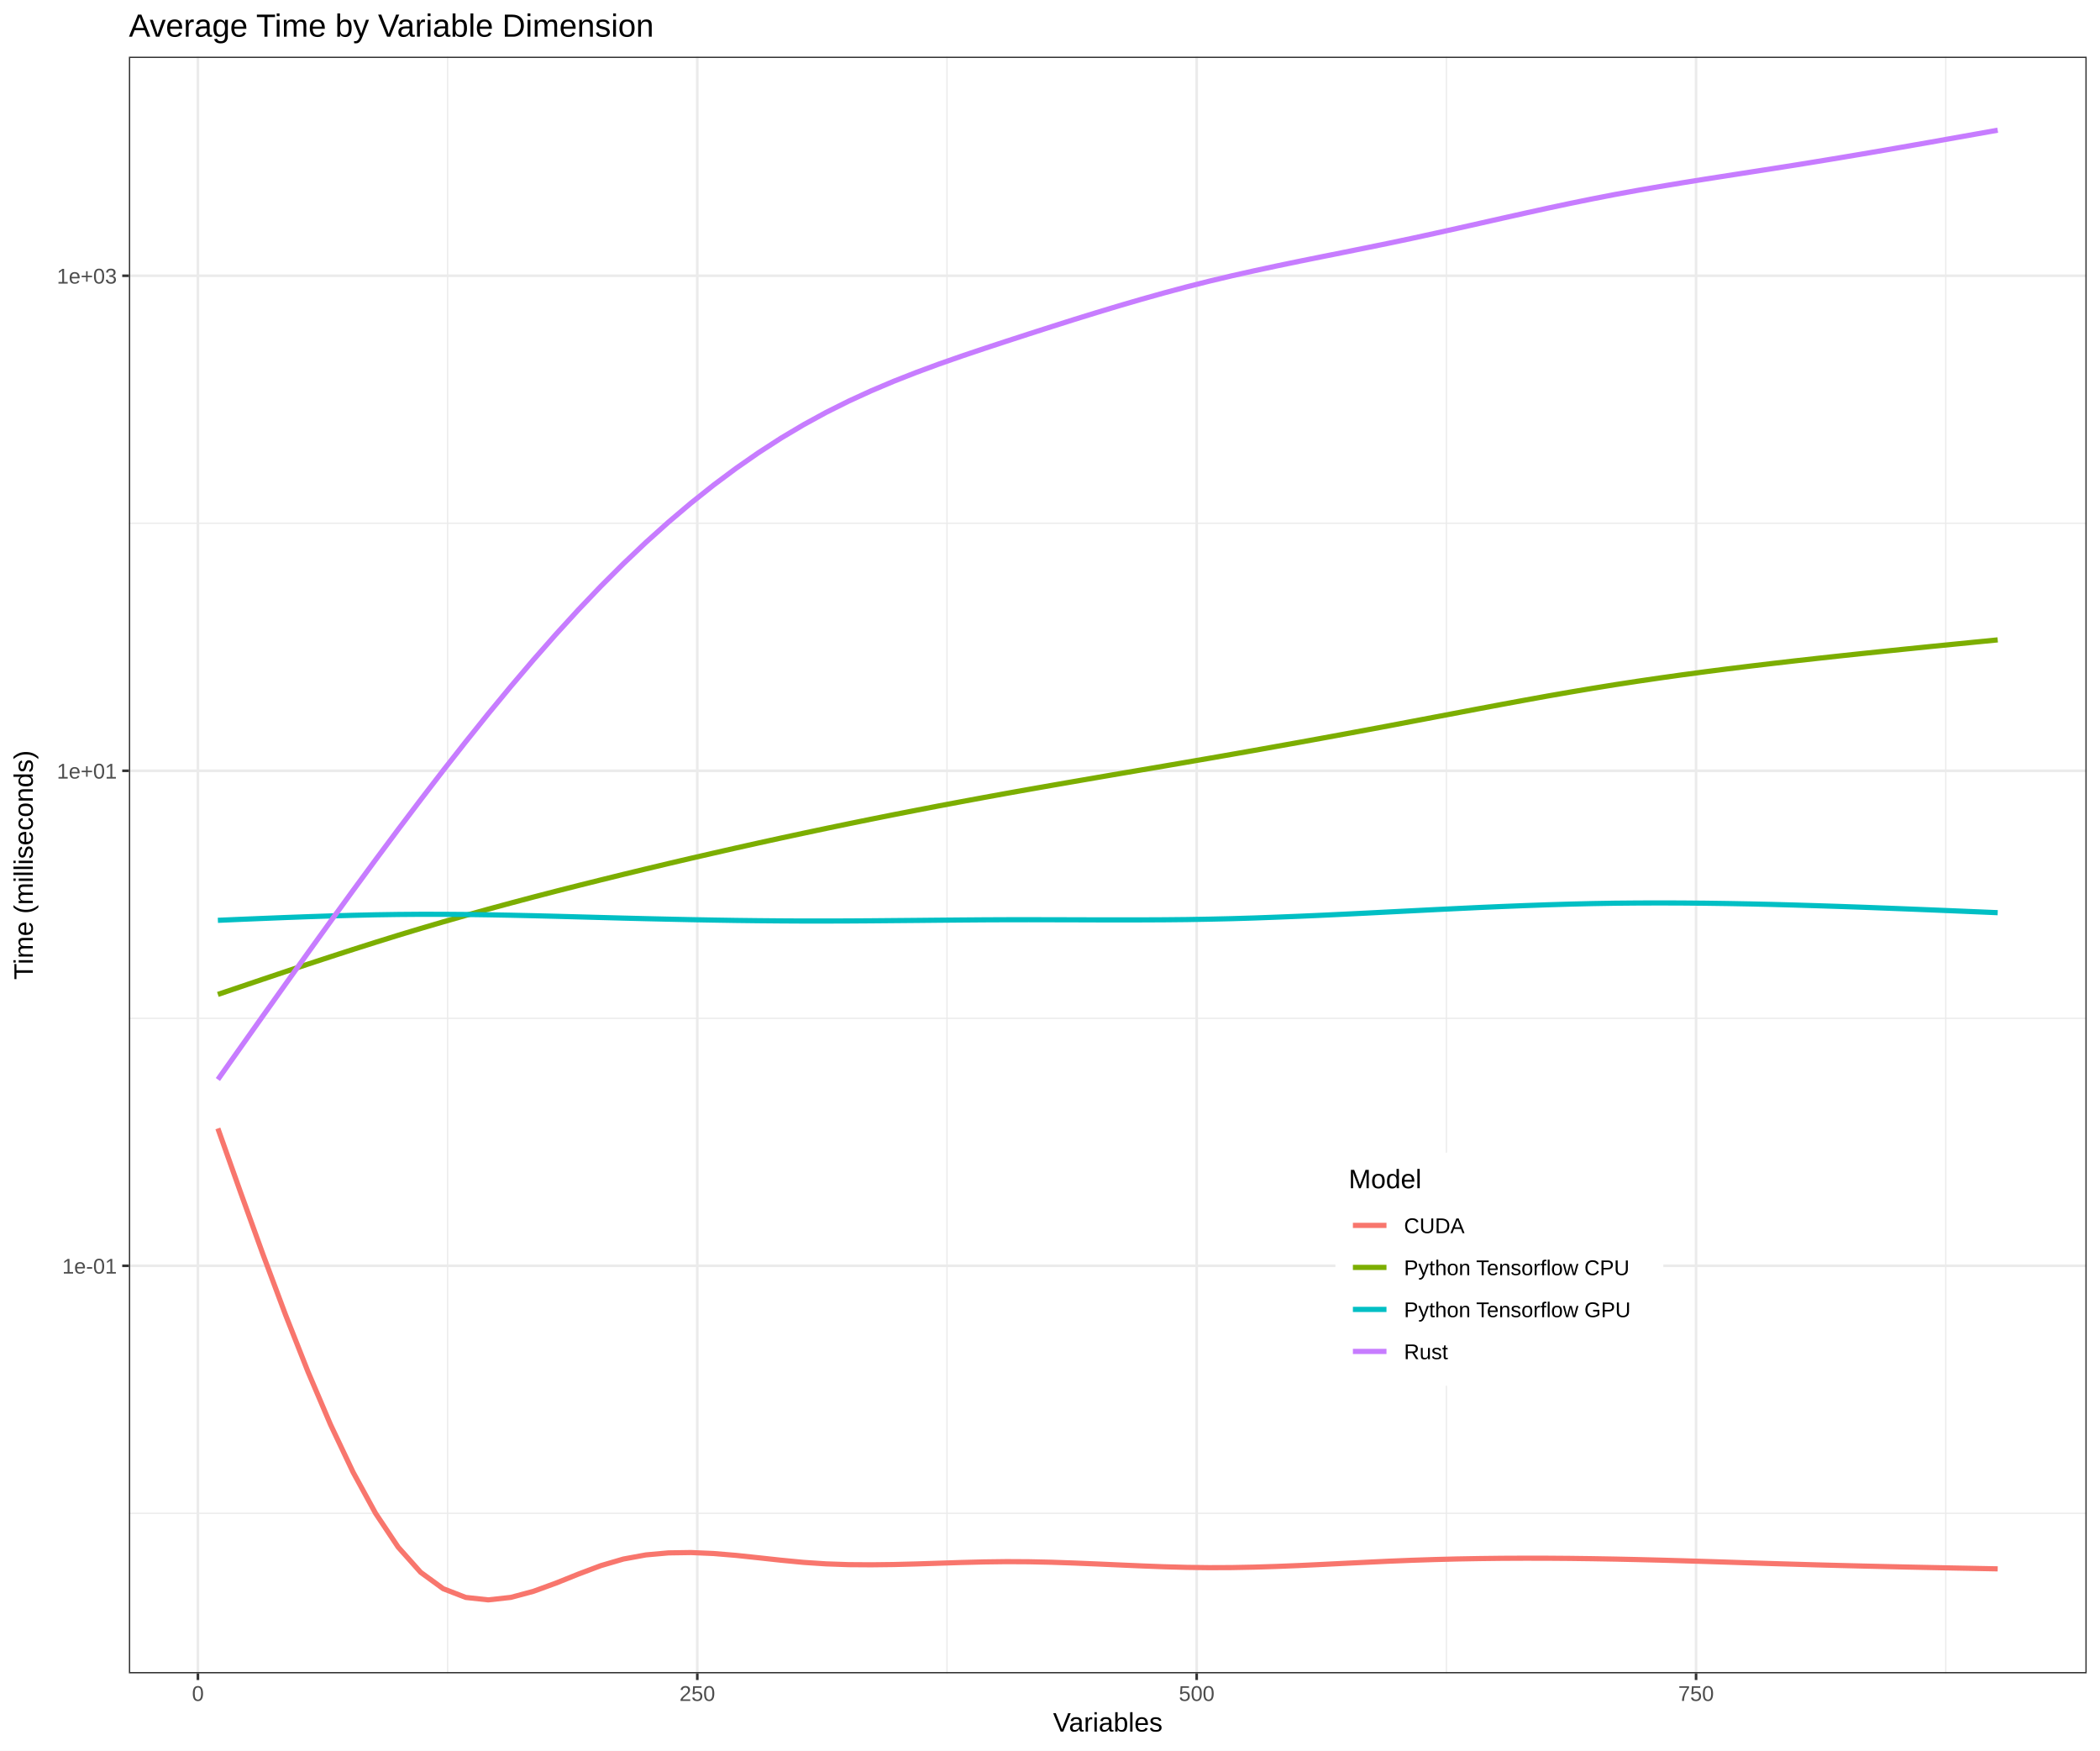
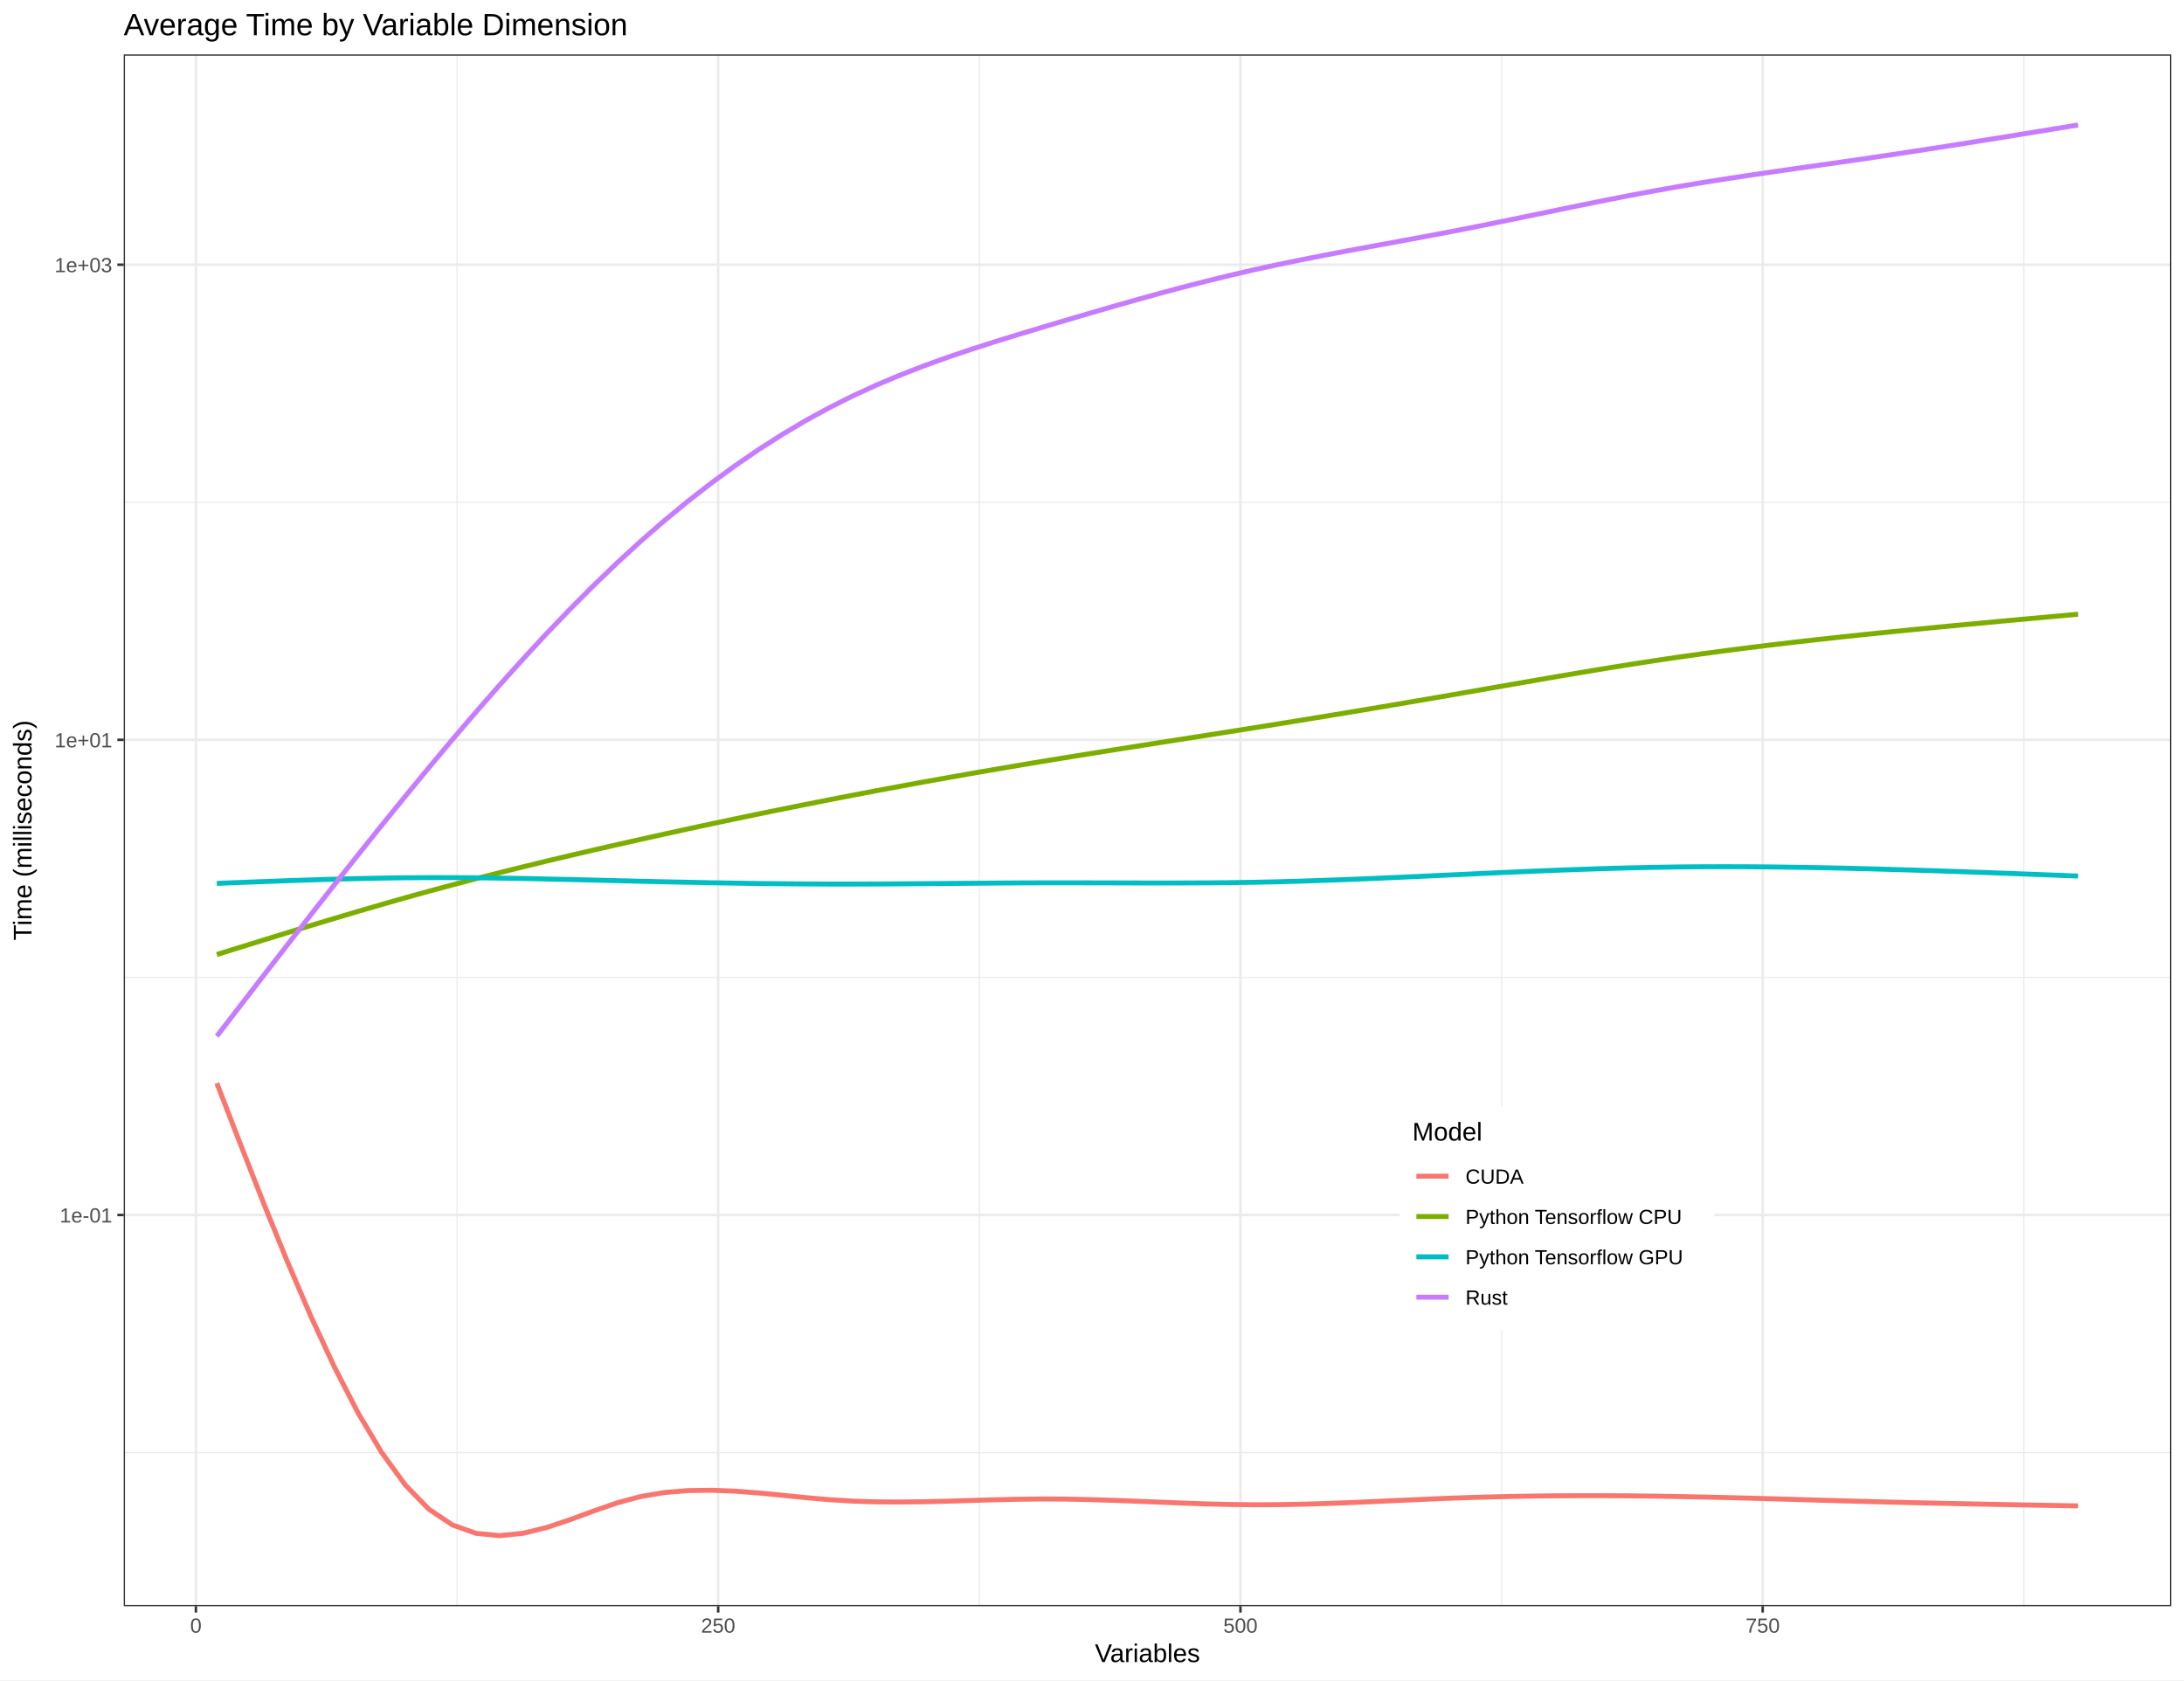
- <svg xmlns="http://www.w3.org/2000/svg" class="svglite" width="864.00pt" height="720.00pt" viewBox="0 0 864.00 720.00">
+ <svg xmlns="http://www.w3.org/2000/svg" class="svglite" width="936.00pt" height="720.00pt" viewBox="0 0 936.00 720.00">
  <defs>
    <style type="text/css">
    .svglite line, .svglite polyline, .svglite polygon, .svglite path, .svglite rect, .svglite circle {
      fill: none;
      stroke: #000000;
      stroke-linecap: round;
      stroke-linejoin: round;
      stroke-miterlimit: 10.00;
    }
    .svglite text {
      white-space: pre;
    }
  </style>
  </defs>
  <rect width="100%" height="100%" style="stroke: none; fill: #FFFFFF;" />
  <defs>
-     <clipPath id="cpMC4wMHw4NjQuMDB8MC4wMHw3MjAuMDA=">
-       <rect x="0.00" y="0.00" width="864.00" height="720.00" />
+     <clipPath id="cpMC4wMHw5MzYuMDB8MC4wMHw3MjAuMDA=">
+       <rect x="0.00" y="0.00" width="936.00" height="720.00" />
    </clipPath>
  </defs>
-   <g clip-path="url(#cpMC4wMHw4NjQuMDB8MC4wMHw3MjAuMDA=)">
-     <rect x="0.00" y="0.00" width="864.00" height="720.00" style="stroke-width: 1.07; stroke: #FFFFFF; fill: #FFFFFF;" />
+   <g clip-path="url(#cpMC4wMHw5MzYuMDB8MC4wMHw3MjAuMDA=)">
+     <rect x="0" y="0.00" width="936.00" height="720.00" style="stroke-width: 1.07; stroke: #FFFFFF; fill: #FFFFFF;" />
  </g>
  <defs>
-     <clipPath id="cpNTMuMDN8ODU4LjUyfDIzLjMyfDY4OC4yOQ==">
-       <rect x="53.03" y="23.32" width="805.49" height="664.97" />
+     <clipPath id="cpNTMuMDN8OTMwLjUyfDIzLjMyfDY4OC4yOQ==">
+       <rect x="53.03" y="23.32" width="877.49" height="664.97" />
    </clipPath>
  </defs>
-   <g clip-path="url(#cpNTMuMDN8ODU4LjUyfDIzLjMyfDY4OC4yOQ==)">
-     <rect x="53.03" y="23.32" width="805.49" height="664.97" style="stroke-width: 1.07; stroke: none; fill: #FFFFFF;" />
-     <polyline points="53.03,622.47 858.52,622.47 " style="stroke-width: 0.53; stroke: #EBEBEB; stroke-linecap: butt;" />
-     <polyline points="53.03,418.85 858.52,418.85 " style="stroke-width: 0.53; stroke: #EBEBEB; stroke-linecap: butt;" />
-     <polyline points="53.03,215.24 858.52,215.24 " style="stroke-width: 0.53; stroke: #EBEBEB; stroke-linecap: butt;" />
-     <polyline points="184.16,688.29 184.16,23.32 " style="stroke-width: 0.53; stroke: #EBEBEB; stroke-linecap: butt;" />
-     <polyline points="389.62,688.29 389.62,23.32 " style="stroke-width: 0.53; stroke: #EBEBEB; stroke-linecap: butt;" />
-     <polyline points="595.08,688.29 595.08,23.32 " style="stroke-width: 0.53; stroke: #EBEBEB; stroke-linecap: butt;" />
-     <polyline points="800.54,688.29 800.54,23.32 " style="stroke-width: 0.53; stroke: #EBEBEB; stroke-linecap: butt;" />
-     <polyline points="53.03,520.66 858.52,520.66 " style="stroke-width: 1.07; stroke: #EBEBEB; stroke-linecap: butt;" />
-     <polyline points="53.03,317.04 858.52,317.04 " style="stroke-width: 1.07; stroke: #EBEBEB; stroke-linecap: butt;" />
-     <polyline points="53.03,113.43 858.52,113.43 " style="stroke-width: 1.07; stroke: #EBEBEB; stroke-linecap: butt;" />
-     <polyline points="81.43,688.29 81.43,23.32 " style="stroke-width: 1.07; stroke: #EBEBEB; stroke-linecap: butt;" />
-     <polyline points="286.89,688.29 286.89,23.32 " style="stroke-width: 1.07; stroke: #EBEBEB; stroke-linecap: butt;" />
-     <polyline points="492.35,688.29 492.35,23.32 " style="stroke-width: 1.07; stroke: #EBEBEB; stroke-linecap: butt;" />
-     <polyline points="697.81,688.29 697.81,23.32 " style="stroke-width: 1.07; stroke: #EBEBEB; stroke-linecap: butt;" />
-     <polyline points="89.64,464.15 98.91,490.26 108.18,515.94 117.45,540.75 126.72,564.24 135.99,585.99 145.26,605.54 154.53,622.48 163.80,636.35 173.07,646.73 182.34,653.47 191.61,657.06 200.87,658.07 210.14,657.05 219.41,654.57 228.68,651.19 237.95,647.47 247.22,643.98 256.49,641.27 265.76,639.57 275.03,638.74 284.30,638.60 293.57,639.00 302.84,639.77 312.10,640.75 321.37,641.76 330.64,642.65 339.91,643.26 349.18,643.58 358.45,643.64 367.72,643.53 376.99,643.29 386.26,642.99 395.53,642.69 404.80,642.46 414.06,642.34 423.33,642.39 432.60,642.59 441.87,642.91 451.14,643.29 460.41,643.70 469.68,644.10 478.95,644.45 488.22,644.70 497.49,644.82 506.76,644.78 516.03,644.60 525.29,644.31 534.56,643.94 543.83,643.50 553.10,643.04 562.37,642.59 571.64,642.15 580.91,641.78 590.18,641.48 599.45,641.24 608.72,641.08 617.99,640.97 627.26,640.93 636.52,640.94 645.79,641.01 655.06,641.13 664.33,641.29 673.60,641.49 682.87,641.72 692.14,641.98 701.41,642.26 710.68,642.55 719.95,642.85 729.22,643.14 738.49,643.41 747.75,643.68 757.02,643.92 766.29,644.15 775.56,644.36 784.83,644.57 794.10,644.76 803.37,644.95 812.64,645.13 821.91,645.31 " style="stroke-width: 2.13; stroke: #F8766D; stroke-linecap: butt;" />
-     <polyline points="89.64,409.03 98.91,405.90 108.18,402.77 117.45,399.66 126.72,396.57 135.99,393.53 145.26,390.53 154.53,387.59 163.80,384.71 173.07,381.91 182.34,379.19 191.61,376.54 200.87,373.96 210.14,371.45 219.41,368.99 228.68,366.59 237.95,364.24 247.22,361.93 256.49,359.65 265.76,357.41 275.03,355.20 284.30,353.03 293.57,350.90 302.84,348.79 312.10,346.73 321.37,344.70 330.64,342.71 339.91,340.75 349.18,338.83 358.45,336.94 367.72,335.09 376.99,333.28 386.26,331.49 395.53,329.75 404.80,328.03 414.06,326.34 423.33,324.69 432.60,323.06 441.87,321.45 451.14,319.85 460.41,318.26 469.68,316.68 478.95,315.10 488.22,313.51 497.49,311.91 506.76,310.29 516.03,308.66 525.29,307.00 534.56,305.34 543.83,303.65 553.10,301.95 562.37,300.23 571.64,298.50 580.91,296.74 590.18,294.98 599.45,293.22 608.72,291.46 617.99,289.72 627.26,288.01 636.52,286.33 645.79,284.71 655.06,283.15 664.33,281.65 673.60,280.23 682.87,278.87 692.14,277.57 701.41,276.33 710.68,275.14 719.95,274.00 729.22,272.90 738.49,271.83 747.75,270.80 757.02,269.79 766.29,268.80 775.56,267.84 784.83,266.89 794.10,265.95 803.37,265.03 812.64,264.11 821.91,263.20 " style="stroke-width: 2.13; stroke: #7CAE00; stroke-linecap: butt;" />
-     <polyline points="89.64,378.55 98.91,378.15 108.18,377.77 117.45,377.40 126.72,377.06 135.99,376.75 145.26,376.49 154.53,376.28 163.80,376.14 173.07,376.07 182.34,376.08 191.61,376.15 200.87,376.28 210.14,376.45 219.41,376.66 228.68,376.89 237.95,377.14 247.22,377.39 256.49,377.64 265.76,377.87 275.03,378.08 284.30,378.28 293.57,378.45 302.84,378.60 312.10,378.71 321.37,378.79 330.64,378.84 339.91,378.84 349.18,378.81 358.45,378.75 367.72,378.67 376.99,378.59 386.26,378.50 395.53,378.42 404.80,378.35 414.06,378.31 423.33,378.30 432.60,378.32 441.87,378.34 451.14,378.37 460.41,378.38 469.68,378.37 478.95,378.33 488.22,378.24 497.49,378.08 506.76,377.87 516.03,377.59 525.29,377.25 534.56,376.88 543.83,376.47 553.10,376.03 562.37,375.57 571.64,375.10 580.91,374.63 590.18,374.16 599.45,373.71 608.72,373.27 617.99,372.87 627.26,372.50 636.52,372.17 645.79,371.89 655.06,371.67 664.33,371.51 673.60,371.43 682.87,371.40 692.14,371.43 701.41,371.51 710.68,371.64 719.95,371.81 729.22,372.02 738.49,372.27 747.75,372.55 757.02,372.85 766.29,373.17 775.56,373.52 784.83,373.88 794.10,374.25 803.37,374.63 812.64,375.02 821.91,375.41 " style="stroke-width: 2.13; stroke: #00BFC4; stroke-linecap: butt;" />
-     <polyline points="89.64,444.03 98.91,430.93 108.18,417.85 117.45,404.83 126.72,391.87 135.99,379.00 145.26,366.26 154.53,353.65 163.80,341.21 173.07,328.96 182.34,316.91 191.61,305.12 200.87,293.59 210.14,282.37 219.41,271.48 228.68,260.95 237.95,250.82 247.22,241.11 256.49,231.86 265.76,223.07 275.03,214.76 284.30,206.91 293.57,199.53 302.84,192.62 312.10,186.18 321.37,180.19 330.64,174.68 339.91,169.62 349.18,164.99 358.45,160.74 367.72,156.82 376.99,153.18 386.26,149.76 395.53,146.52 404.80,143.40 414.06,140.36 423.33,137.35 432.60,134.38 441.87,131.44 451.14,128.58 460.41,125.78 469.68,123.08 478.95,120.48 488.22,118.00 497.49,115.66 506.76,113.46 516.03,111.38 525.29,109.39 534.56,107.47 543.83,105.60 553.10,103.75 562.37,101.88 571.64,99.99 580.91,98.04 590.18,96.02 599.45,93.96 608.72,91.88 617.99,89.79 627.26,87.72 636.52,85.68 645.79,83.71 655.06,81.82 664.33,80.02 673.60,78.33 682.87,76.73 692.14,75.19 701.41,73.70 710.68,72.25 719.95,70.81 729.22,69.37 738.49,67.91 747.75,66.41 757.02,64.88 766.29,63.32 775.56,61.74 784.83,60.12 794.10,58.50 803.37,56.85 812.64,55.20 821.91,53.55 " style="stroke-width: 2.13; stroke: #C77CFF; stroke-linecap: butt;" />
-     <rect x="53.03" y="23.32" width="805.49" height="664.97" style="stroke-width: 1.07; stroke: #333333;" />
+   <g clip-path="url(#cpNTMuMDN8OTMwLjUyfDIzLjMyfDY4OC4yOQ==)">
+     <rect x="53.03" y="23.32" width="877.49" height="664.97" style="stroke-width: 1.07; stroke: none; fill: #FFFFFF;" />
+     <polyline points="53.03,622.47 930.52,622.47 " style="stroke-width: 0.53; stroke: #EBEBEB; stroke-linecap: butt;" />
+     <polyline points="53.03,418.85 930.52,418.85 " style="stroke-width: 0.53; stroke: #EBEBEB; stroke-linecap: butt;" />
+     <polyline points="53.03,215.24 930.52,215.24 " style="stroke-width: 0.53; stroke: #EBEBEB; stroke-linecap: butt;" />
+     <polyline points="195.88,688.29 195.88,23.32 " style="stroke-width: 0.53; stroke: #EBEBEB; stroke-linecap: butt;" />
+     <polyline points="419.70,688.29 419.70,23.32 " style="stroke-width: 0.53; stroke: #EBEBEB; stroke-linecap: butt;" />
+     <polyline points="643.53,688.29 643.53,23.32 " style="stroke-width: 0.53; stroke: #EBEBEB; stroke-linecap: butt;" />
+     <polyline points="867.36,688.29 867.36,23.32 " style="stroke-width: 0.53; stroke: #EBEBEB; stroke-linecap: butt;" />
+     <polyline points="53.03,520.66 930.52,520.66 " style="stroke-width: 1.07; stroke: #EBEBEB; stroke-linecap: butt;" />
+     <polyline points="53.03,317.04 930.52,317.04 " style="stroke-width: 1.07; stroke: #EBEBEB; stroke-linecap: butt;" />
+     <polyline points="53.03,113.43 930.52,113.43 " style="stroke-width: 1.07; stroke: #EBEBEB; stroke-linecap: butt;" />
+     <polyline points="83.96,688.29 83.96,23.32 " style="stroke-width: 1.07; stroke: #EBEBEB; stroke-linecap: butt;" />
+     <polyline points="307.79,688.29 307.79,23.32 " style="stroke-width: 1.07; stroke: #EBEBEB; stroke-linecap: butt;" />
+     <polyline points="531.62,688.29 531.62,23.32 " style="stroke-width: 1.07; stroke: #EBEBEB; stroke-linecap: butt;" />
+     <polyline points="755.44,688.29 755.44,23.32 " style="stroke-width: 1.07; stroke: #EBEBEB; stroke-linecap: butt;" />
+     <polyline points="92.92,464.15 103.02,490.26 113.11,515.94 123.21,540.75 133.31,564.24 143.41,585.99 153.50,605.54 163.60,622.48 173.70,636.35 183.80,646.73 193.89,653.47 203.99,657.06 214.09,658.07 224.19,657.05 234.28,654.57 244.38,651.19 254.48,647.47 264.58,643.98 274.68,641.27 284.77,639.57 294.87,638.74 304.97,638.60 315.07,639.00 325.16,639.77 335.26,640.75 345.36,641.76 355.46,642.65 365.55,643.26 375.65,643.58 385.75,643.64 395.85,643.53 405.95,643.29 416.04,642.99 426.14,642.69 436.24,642.46 446.34,642.34 456.43,642.39 466.53,642.59 476.63,642.91 486.73,643.29 496.82,643.70 506.92,644.10 517.02,644.45 527.12,644.70 537.22,644.82 547.31,644.78 557.41,644.60 567.51,644.31 577.61,643.94 587.70,643.50 597.80,643.04 607.90,642.59 618.00,642.15 628.09,641.78 638.19,641.48 648.29,641.24 658.39,641.08 668.49,640.97 678.58,640.93 688.68,640.94 698.78,641.01 708.88,641.13 718.97,641.29 729.07,641.49 739.17,641.72 749.27,641.98 759.36,642.26 769.46,642.55 779.56,642.85 789.66,643.14 799.76,643.41 809.85,643.68 819.95,643.92 830.05,644.15 840.15,644.36 850.24,644.57 860.34,644.76 870.44,644.95 880.54,645.13 890.63,645.31 " style="stroke-width: 2.13; stroke: #F8766D; stroke-linecap: butt;" />
+     <polyline points="92.92,409.03 103.02,405.90 113.11,402.77 123.21,399.66 133.31,396.57 143.41,393.53 153.50,390.53 163.60,387.59 173.70,384.71 183.80,381.91 193.89,379.19 203.99,376.54 214.09,373.96 224.19,371.45 234.28,368.99 244.38,366.59 254.48,364.24 264.58,361.93 274.68,359.65 284.77,357.41 294.87,355.20 304.97,353.03 315.07,350.90 325.16,348.79 335.26,346.73 345.36,344.70 355.46,342.71 365.55,340.75 375.65,338.83 385.75,336.94 395.85,335.09 405.95,333.28 416.04,331.49 426.14,329.75 436.24,328.03 446.34,326.34 456.43,324.69 466.53,323.06 476.63,321.45 486.73,319.85 496.82,318.26 506.92,316.68 517.02,315.10 527.12,313.51 537.22,311.91 547.31,310.29 557.41,308.66 567.51,307.00 577.61,305.34 587.70,303.65 597.80,301.95 607.90,300.23 618.00,298.50 628.09,296.74 638.19,294.98 648.29,293.22 658.39,291.46 668.49,289.72 678.58,288.01 688.68,286.33 698.78,284.71 708.88,283.15 718.97,281.65 729.07,280.23 739.17,278.87 749.27,277.57 759.36,276.33 769.46,275.14 779.56,274.00 789.66,272.90 799.76,271.83 809.85,270.80 819.95,269.79 830.05,268.80 840.15,267.84 850.24,266.89 860.34,265.95 870.44,265.03 880.54,264.11 890.63,263.20 " style="stroke-width: 2.13; stroke: #7CAE00; stroke-linecap: butt;" />
+     <polyline points="92.92,378.55 103.02,378.15 113.11,377.77 123.21,377.40 133.31,377.06 143.41,376.75 153.50,376.49 163.60,376.28 173.70,376.14 183.80,376.07 193.89,376.08 203.99,376.15 214.09,376.28 224.19,376.45 234.28,376.66 244.38,376.89 254.48,377.14 264.58,377.39 274.68,377.64 284.77,377.87 294.87,378.08 304.97,378.28 315.07,378.45 325.16,378.60 335.26,378.71 345.36,378.79 355.46,378.84 365.55,378.84 375.65,378.81 385.75,378.75 395.85,378.67 405.95,378.59 416.04,378.50 426.14,378.42 436.24,378.35 446.34,378.31 456.43,378.30 466.53,378.32 476.63,378.34 486.73,378.37 496.82,378.38 506.92,378.37 517.02,378.33 527.12,378.24 537.22,378.08 547.31,377.87 557.41,377.59 567.51,377.25 577.61,376.88 587.70,376.47 597.80,376.03 607.90,375.57 618.00,375.10 628.09,374.63 638.19,374.16 648.29,373.71 658.39,373.27 668.49,372.87 678.58,372.50 688.68,372.17 698.78,371.89 708.88,371.67 718.97,371.51 729.07,371.43 739.17,371.40 749.27,371.43 759.36,371.51 769.46,371.64 779.56,371.81 789.66,372.02 799.76,372.27 809.85,372.55 819.95,372.85 830.05,373.17 840.15,373.52 850.24,373.88 860.34,374.25 870.44,374.63 880.54,375.02 890.63,375.41 " style="stroke-width: 2.13; stroke: #00BFC4; stroke-linecap: butt;" />
+     <polyline points="92.92,444.03 103.02,430.93 113.11,417.85 123.21,404.83 133.31,391.87 143.41,379.00 153.50,366.26 163.60,353.65 173.70,341.21 183.80,328.96 193.89,316.91 203.99,305.12 214.09,293.59 224.19,282.37 234.28,271.48 244.38,260.95 254.48,250.82 264.58,241.11 274.68,231.86 284.77,223.07 294.87,214.76 304.97,206.91 315.07,199.53 325.16,192.62 335.26,186.18 345.36,180.19 355.46,174.68 365.55,169.62 375.65,164.99 385.75,160.74 395.85,156.82 405.95,153.18 416.04,149.76 426.14,146.52 436.24,143.40 446.34,140.36 456.43,137.35 466.53,134.38 476.63,131.44 486.73,128.58 496.82,125.78 506.92,123.08 517.02,120.48 527.12,118.00 537.22,115.66 547.31,113.46 557.41,111.38 567.51,109.39 577.61,107.47 587.70,105.60 597.80,103.75 607.90,101.88 618.00,99.99 628.09,98.04 638.19,96.02 648.29,93.96 658.39,91.88 668.49,89.79 678.58,87.72 688.68,85.68 698.78,83.71 708.88,81.82 718.97,80.02 729.07,78.33 739.17,76.73 749.27,75.19 759.36,73.70 769.46,72.25 779.56,70.81 789.66,69.37 799.76,67.91 809.85,66.41 819.95,64.88 830.05,63.32 840.15,61.74 850.24,60.12 860.34,58.50 870.44,56.85 880.54,55.20 890.63,53.55 " style="stroke-width: 2.13; stroke: #C77CFF; stroke-linecap: butt;" />
+     <rect x="53.03" y="23.32" width="877.49" height="664.97" style="stroke-width: 1.07; stroke: #333333;" />
  </g>
-   <g clip-path="url(#cpMC4wMHw4NjQuMDB8MC4wMHw3MjAuMDA=)">
+   <g clip-path="url(#cpMC4wMHw5MzYuMDB8MC4wMHw3MjAuMDA=)">
    <text x="48.10" y="523.87" text-anchor="end" style="font-size: 8.80px;fill: #4D4D4D; font-family: &quot;Arimo&quot;;" textLength="25.37px" lengthAdjust="spacingAndGlyphs">1e-01</text>
    <text x="48.10" y="320.25" text-anchor="end" style="font-size: 8.80px;fill: #4D4D4D; font-family: &quot;Arimo&quot;;" textLength="29.57px" lengthAdjust="spacingAndGlyphs">1e+01</text>
    <text x="48.10" y="116.64" text-anchor="end" style="font-size: 8.80px;fill: #4D4D4D; font-family: &quot;Arimo&quot;;" textLength="29.57px" lengthAdjust="spacingAndGlyphs">1e+03</text>
    <polyline points="50.29,520.66 53.03,520.66 " style="stroke-width: 1.07; stroke: #333333; stroke-linecap: butt;" />
    <polyline points="50.29,317.04 53.03,317.04 " style="stroke-width: 1.07; stroke: #333333; stroke-linecap: butt;" />
    <polyline points="50.29,113.43 53.03,113.43 " style="stroke-width: 1.07; stroke: #333333; stroke-linecap: butt;" />
-     <polyline points="81.43,691.03 81.43,688.29 " style="stroke-width: 1.07; stroke: #333333; stroke-linecap: butt;" />
-     <polyline points="286.89,691.03 286.89,688.29 " style="stroke-width: 1.07; stroke: #333333; stroke-linecap: butt;" />
-     <polyline points="492.35,691.03 492.35,688.29 " style="stroke-width: 1.07; stroke: #333333; stroke-linecap: butt;" />
-     <polyline points="697.81,691.03 697.81,688.29 " style="stroke-width: 1.07; stroke: #333333; stroke-linecap: butt;" />
-     <text x="81.43" y="699.64" text-anchor="middle" style="font-size: 8.80px;fill: #4D4D4D; font-family: &quot;Arimo&quot;;" textLength="5.59px" lengthAdjust="spacingAndGlyphs">0</text>
-     <text x="286.89" y="699.64" text-anchor="middle" style="font-size: 8.80px;fill: #4D4D4D; font-family: &quot;Arimo&quot;;" textLength="16.78px" lengthAdjust="spacingAndGlyphs">250</text>
-     <text x="492.35" y="699.64" text-anchor="middle" style="font-size: 8.80px;fill: #4D4D4D; font-family: &quot;Arimo&quot;;" textLength="16.78px" lengthAdjust="spacingAndGlyphs">500</text>
-     <text x="697.81" y="699.64" text-anchor="middle" style="font-size: 8.80px;fill: #4D4D4D; font-family: &quot;Arimo&quot;;" textLength="16.78px" lengthAdjust="spacingAndGlyphs">750</text>
-     <text x="455.78" y="712.23" text-anchor="middle" style="font-size: 11.00px; font-family: &quot;Arimo&quot;;" textLength="50.27px" lengthAdjust="spacingAndGlyphs">Variables</text>
+     <polyline points="83.96,691.03 83.96,688.29 " style="stroke-width: 1.07; stroke: #333333; stroke-linecap: butt;" />
+     <polyline points="307.79,691.03 307.79,688.29 " style="stroke-width: 1.07; stroke: #333333; stroke-linecap: butt;" />
+     <polyline points="531.62,691.03 531.62,688.29 " style="stroke-width: 1.07; stroke: #333333; stroke-linecap: butt;" />
+     <polyline points="755.44,691.03 755.44,688.29 " style="stroke-width: 1.07; stroke: #333333; stroke-linecap: butt;" />
+     <text x="83.96" y="699.64" text-anchor="middle" style="font-size: 8.80px;fill: #4D4D4D; font-family: &quot;Arimo&quot;;" textLength="5.59px" lengthAdjust="spacingAndGlyphs">0</text>
+     <text x="307.79" y="699.64" text-anchor="middle" style="font-size: 8.80px;fill: #4D4D4D; font-family: &quot;Arimo&quot;;" textLength="16.78px" lengthAdjust="spacingAndGlyphs">250</text>
+     <text x="531.62" y="699.64" text-anchor="middle" style="font-size: 8.80px;fill: #4D4D4D; font-family: &quot;Arimo&quot;;" textLength="16.78px" lengthAdjust="spacingAndGlyphs">500</text>
+     <text x="755.44" y="699.64" text-anchor="middle" style="font-size: 8.80px;fill: #4D4D4D; font-family: &quot;Arimo&quot;;" textLength="16.78px" lengthAdjust="spacingAndGlyphs">750</text>
+     <text x="491.78" y="712.23" text-anchor="middle" style="font-size: 11.00px; font-family: &quot;Arimo&quot;;" textLength="50.27px" lengthAdjust="spacingAndGlyphs">Variables</text>
    <text transform="translate(13.50,355.81) rotate(-90)" text-anchor="middle" style="font-size: 11.00px; font-family: &quot;Arimo&quot;;" textLength="106.92px" lengthAdjust="spacingAndGlyphs">Time (milliseconds)</text>
-     <rect x="549.41" y="474.12" width="134.93" height="95.87" style="stroke-width: 1.07; stroke: none; fill: #FFFFFF;" />
-     <text x="554.89" y="488.76" style="font-size: 11.00px; font-family: &quot;Arimo&quot;;" textLength="33.03px" lengthAdjust="spacingAndGlyphs">Model</text>
-     <rect x="554.89" y="495.39" width="17.28" height="17.28" style="stroke-width: 1.07; stroke: none; fill: #FFFFFF;" />
-     <line x1="556.62" y1="504.03" x2="570.44" y2="504.03" style="stroke-width: 2.13; stroke: #F8766D; stroke-linecap: butt;" />
-     <rect x="554.89" y="512.67" width="17.28" height="17.28" style="stroke-width: 1.07; stroke: none; fill: #FFFFFF;" />
-     <line x1="556.62" y1="521.31" x2="570.44" y2="521.31" style="stroke-width: 2.13; stroke: #7CAE00; stroke-linecap: butt;" />
-     <rect x="554.89" y="529.95" width="17.28" height="17.28" style="stroke-width: 1.07; stroke: none; fill: #FFFFFF;" />
-     <line x1="556.62" y1="538.59" x2="570.44" y2="538.59" style="stroke-width: 2.13; stroke: #00BFC4; stroke-linecap: butt;" />
-     <rect x="554.89" y="547.23" width="17.28" height="17.28" style="stroke-width: 1.07; stroke: none; fill: #FFFFFF;" />
-     <line x1="556.62" y1="555.87" x2="570.44" y2="555.87" style="stroke-width: 2.13; stroke: #C77CFF; stroke-linecap: butt;" />
-     <text x="577.65" y="507.23" style="font-size: 8.80px; font-family: &quot;Arimo&quot;;" textLength="25.22px" lengthAdjust="spacingAndGlyphs">CUDA</text>
-     <text x="577.65" y="524.51" style="font-size: 8.80px; font-family: &quot;Arimo&quot;;" textLength="100.53px" lengthAdjust="spacingAndGlyphs">Python Tensorflow CPU</text>
-     <text x="577.65" y="541.79" style="font-size: 8.80px; font-family: &quot;Arimo&quot;;" textLength="101.21px" lengthAdjust="spacingAndGlyphs">Python Tensorflow GPU</text>
-     <text x="577.65" y="559.07" style="font-size: 8.80px; font-family: &quot;Arimo&quot;;" textLength="19.32px" lengthAdjust="spacingAndGlyphs">Rust</text>
+     <rect x="599.81" y="474.12" width="134.93" height="95.87" style="stroke-width: 1.07; stroke: none; fill: #FFFFFF;" />
+     <text x="605.29" y="488.76" style="font-size: 11.00px; font-family: &quot;Arimo&quot;;" textLength="33.03px" lengthAdjust="spacingAndGlyphs">Model</text>
+     <rect x="605.29" y="495.39" width="17.28" height="17.28" style="stroke-width: 1.07; stroke: none; fill: #FFFFFF;" />
+     <line x1="607.02" y1="504.03" x2="620.84" y2="504.03" style="stroke-width: 2.13; stroke: #F8766D; stroke-linecap: butt;" />
+     <rect x="605.29" y="512.67" width="17.28" height="17.28" style="stroke-width: 1.07; stroke: none; fill: #FFFFFF;" />
+     <line x1="607.02" y1="521.31" x2="620.84" y2="521.31" style="stroke-width: 2.13; stroke: #7CAE00; stroke-linecap: butt;" />
+     <rect x="605.29" y="529.95" width="17.28" height="17.28" style="stroke-width: 1.07; stroke: none; fill: #FFFFFF;" />
+     <line x1="607.02" y1="538.59" x2="620.84" y2="538.59" style="stroke-width: 2.13; stroke: #00BFC4; stroke-linecap: butt;" />
+     <rect x="605.29" y="547.23" width="17.28" height="17.28" style="stroke-width: 1.07; stroke: none; fill: #FFFFFF;" />
+     <line x1="607.02" y1="555.87" x2="620.84" y2="555.87" style="stroke-width: 2.13; stroke: #C77CFF; stroke-linecap: butt;" />
+     <text x="628.05" y="507.23" style="font-size: 8.80px; font-family: &quot;Arimo&quot;;" textLength="25.22px" lengthAdjust="spacingAndGlyphs">CUDA</text>
+     <text x="628.05" y="524.51" style="font-size: 8.80px; font-family: &quot;Arimo&quot;;" textLength="100.53px" lengthAdjust="spacingAndGlyphs">Python Tensorflow CPU</text>
+     <text x="628.05" y="541.79" style="font-size: 8.80px; font-family: &quot;Arimo&quot;;" textLength="101.21px" lengthAdjust="spacingAndGlyphs">Python Tensorflow GPU</text>
+     <text x="628.05" y="559.07" style="font-size: 8.80px; font-family: &quot;Arimo&quot;;" textLength="19.32px" lengthAdjust="spacingAndGlyphs">Rust</text>
    <text x="53.03" y="15.10" style="font-size: 13.20px; font-family: &quot;Arimo&quot;;" textLength="242.91px" lengthAdjust="spacingAndGlyphs">Average Time by Variable Dimension</text>
  </g>
</svg>
